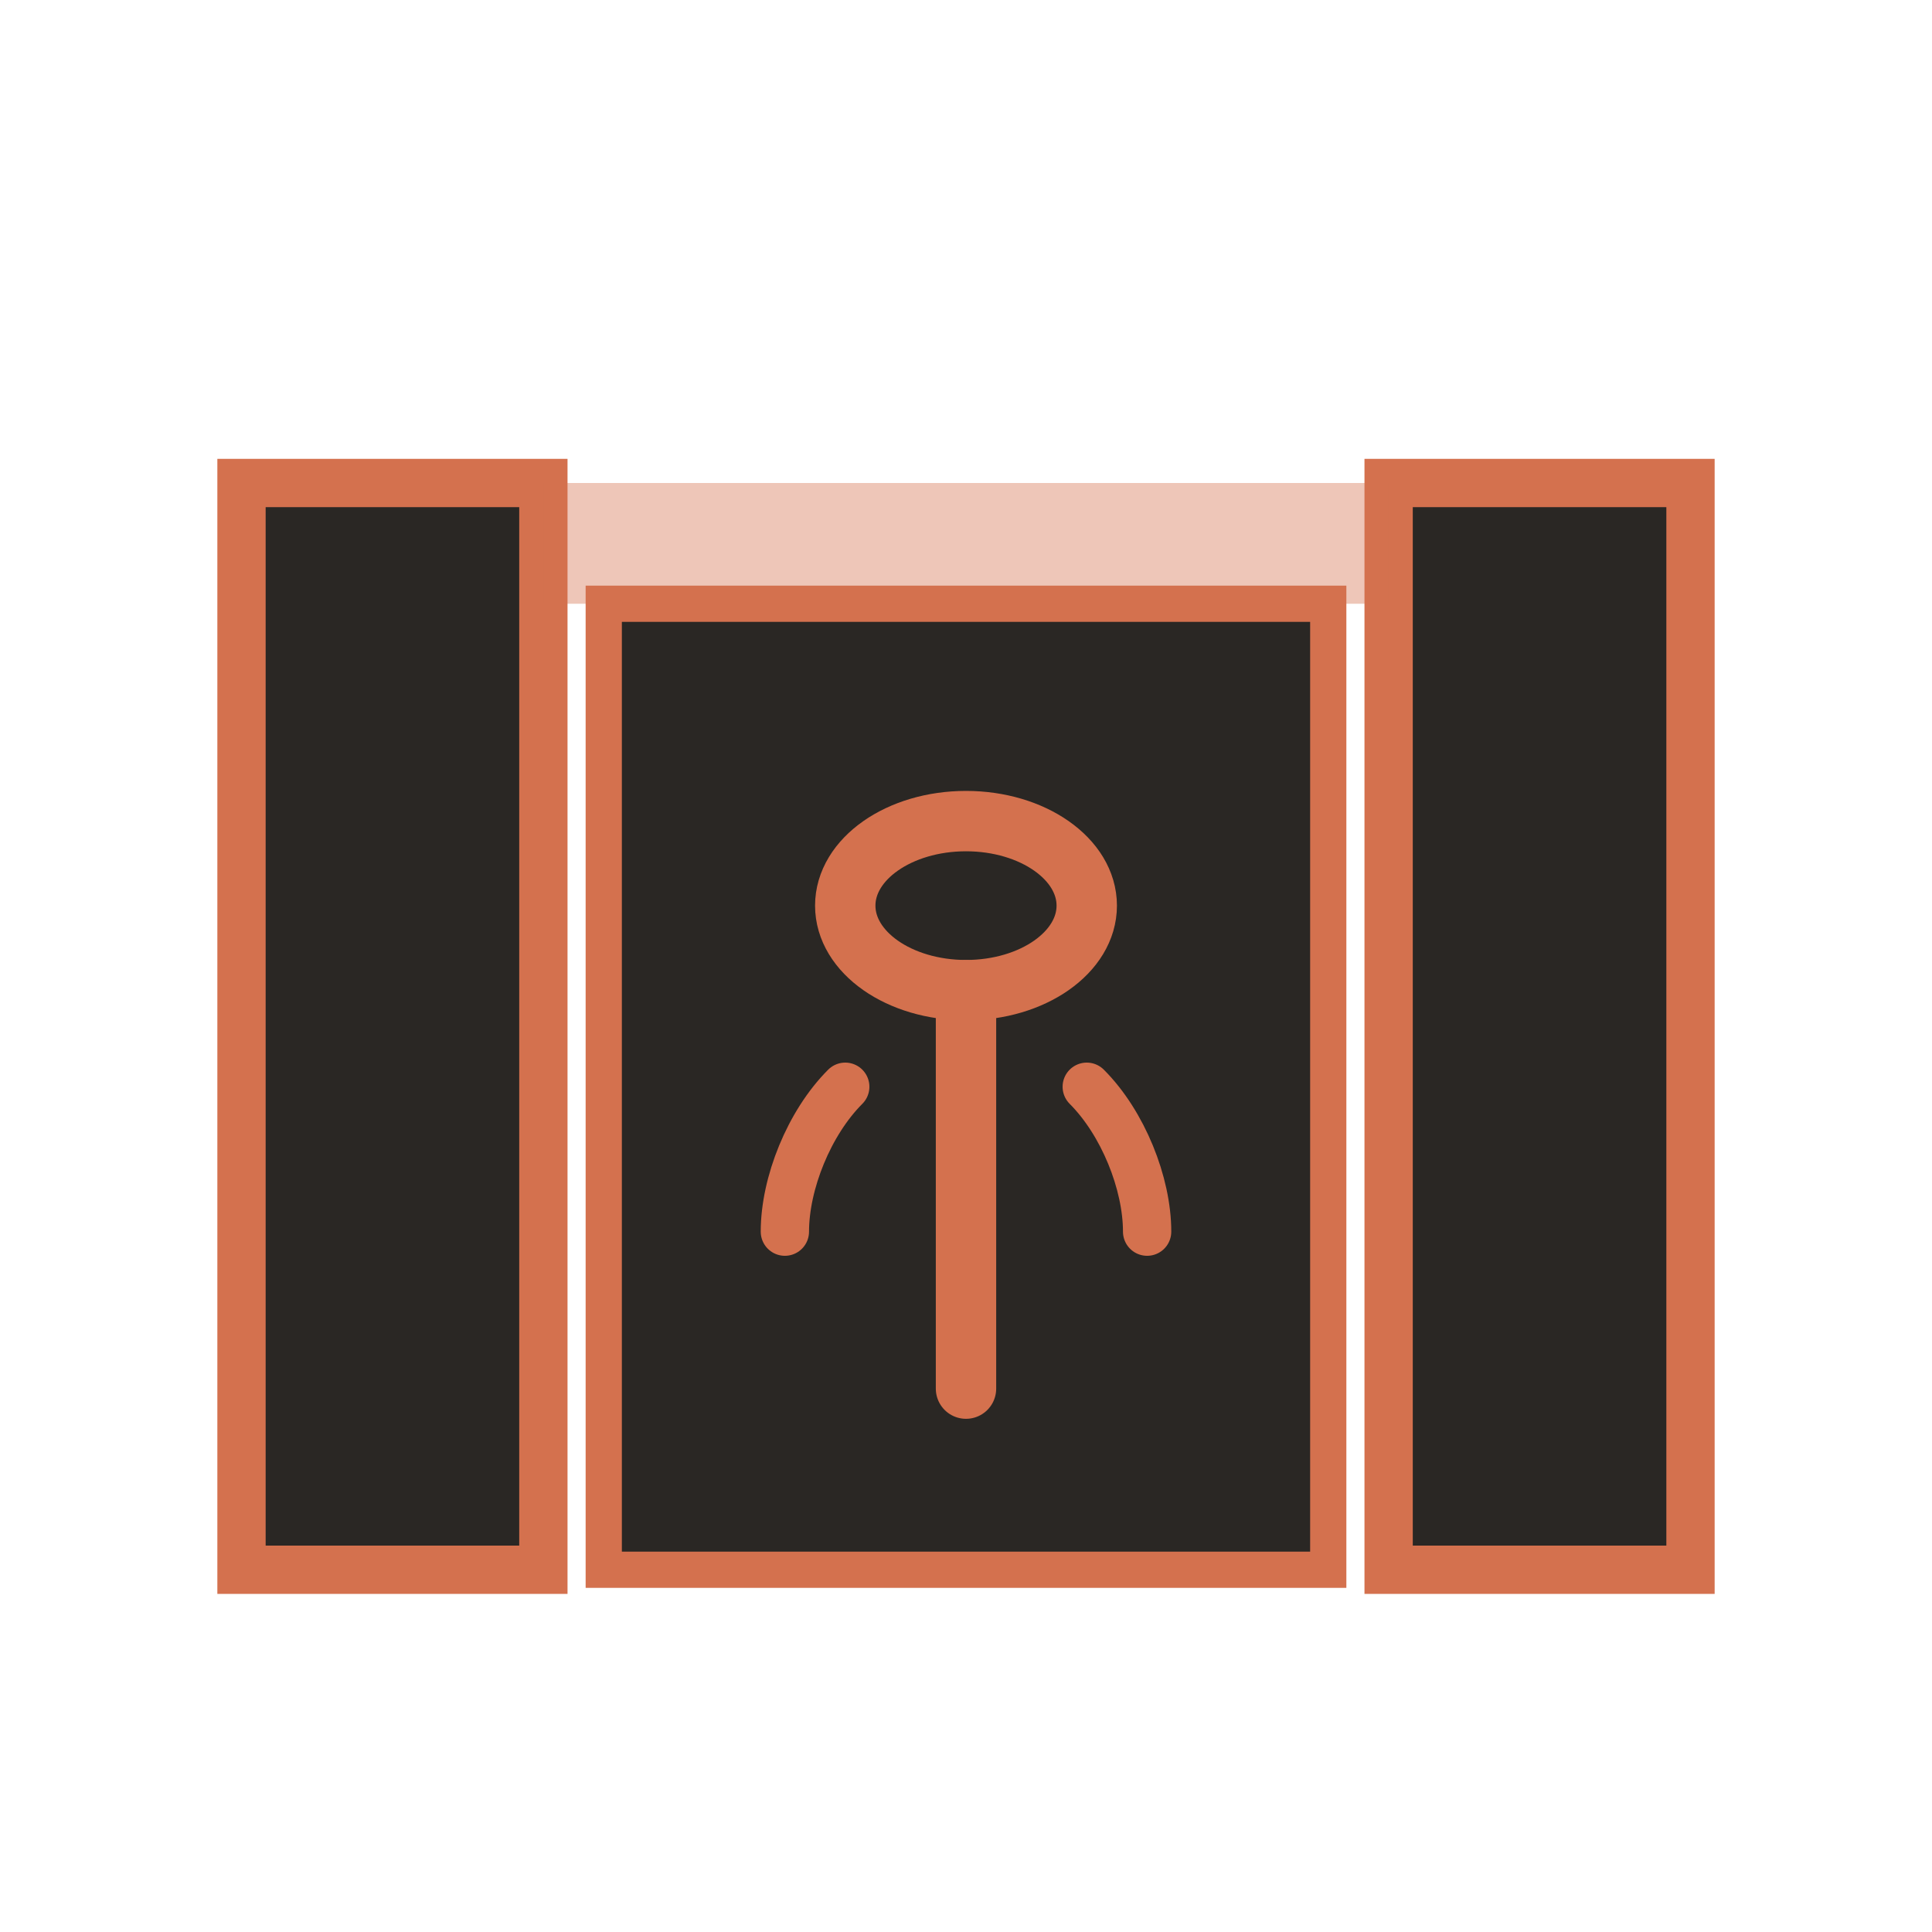
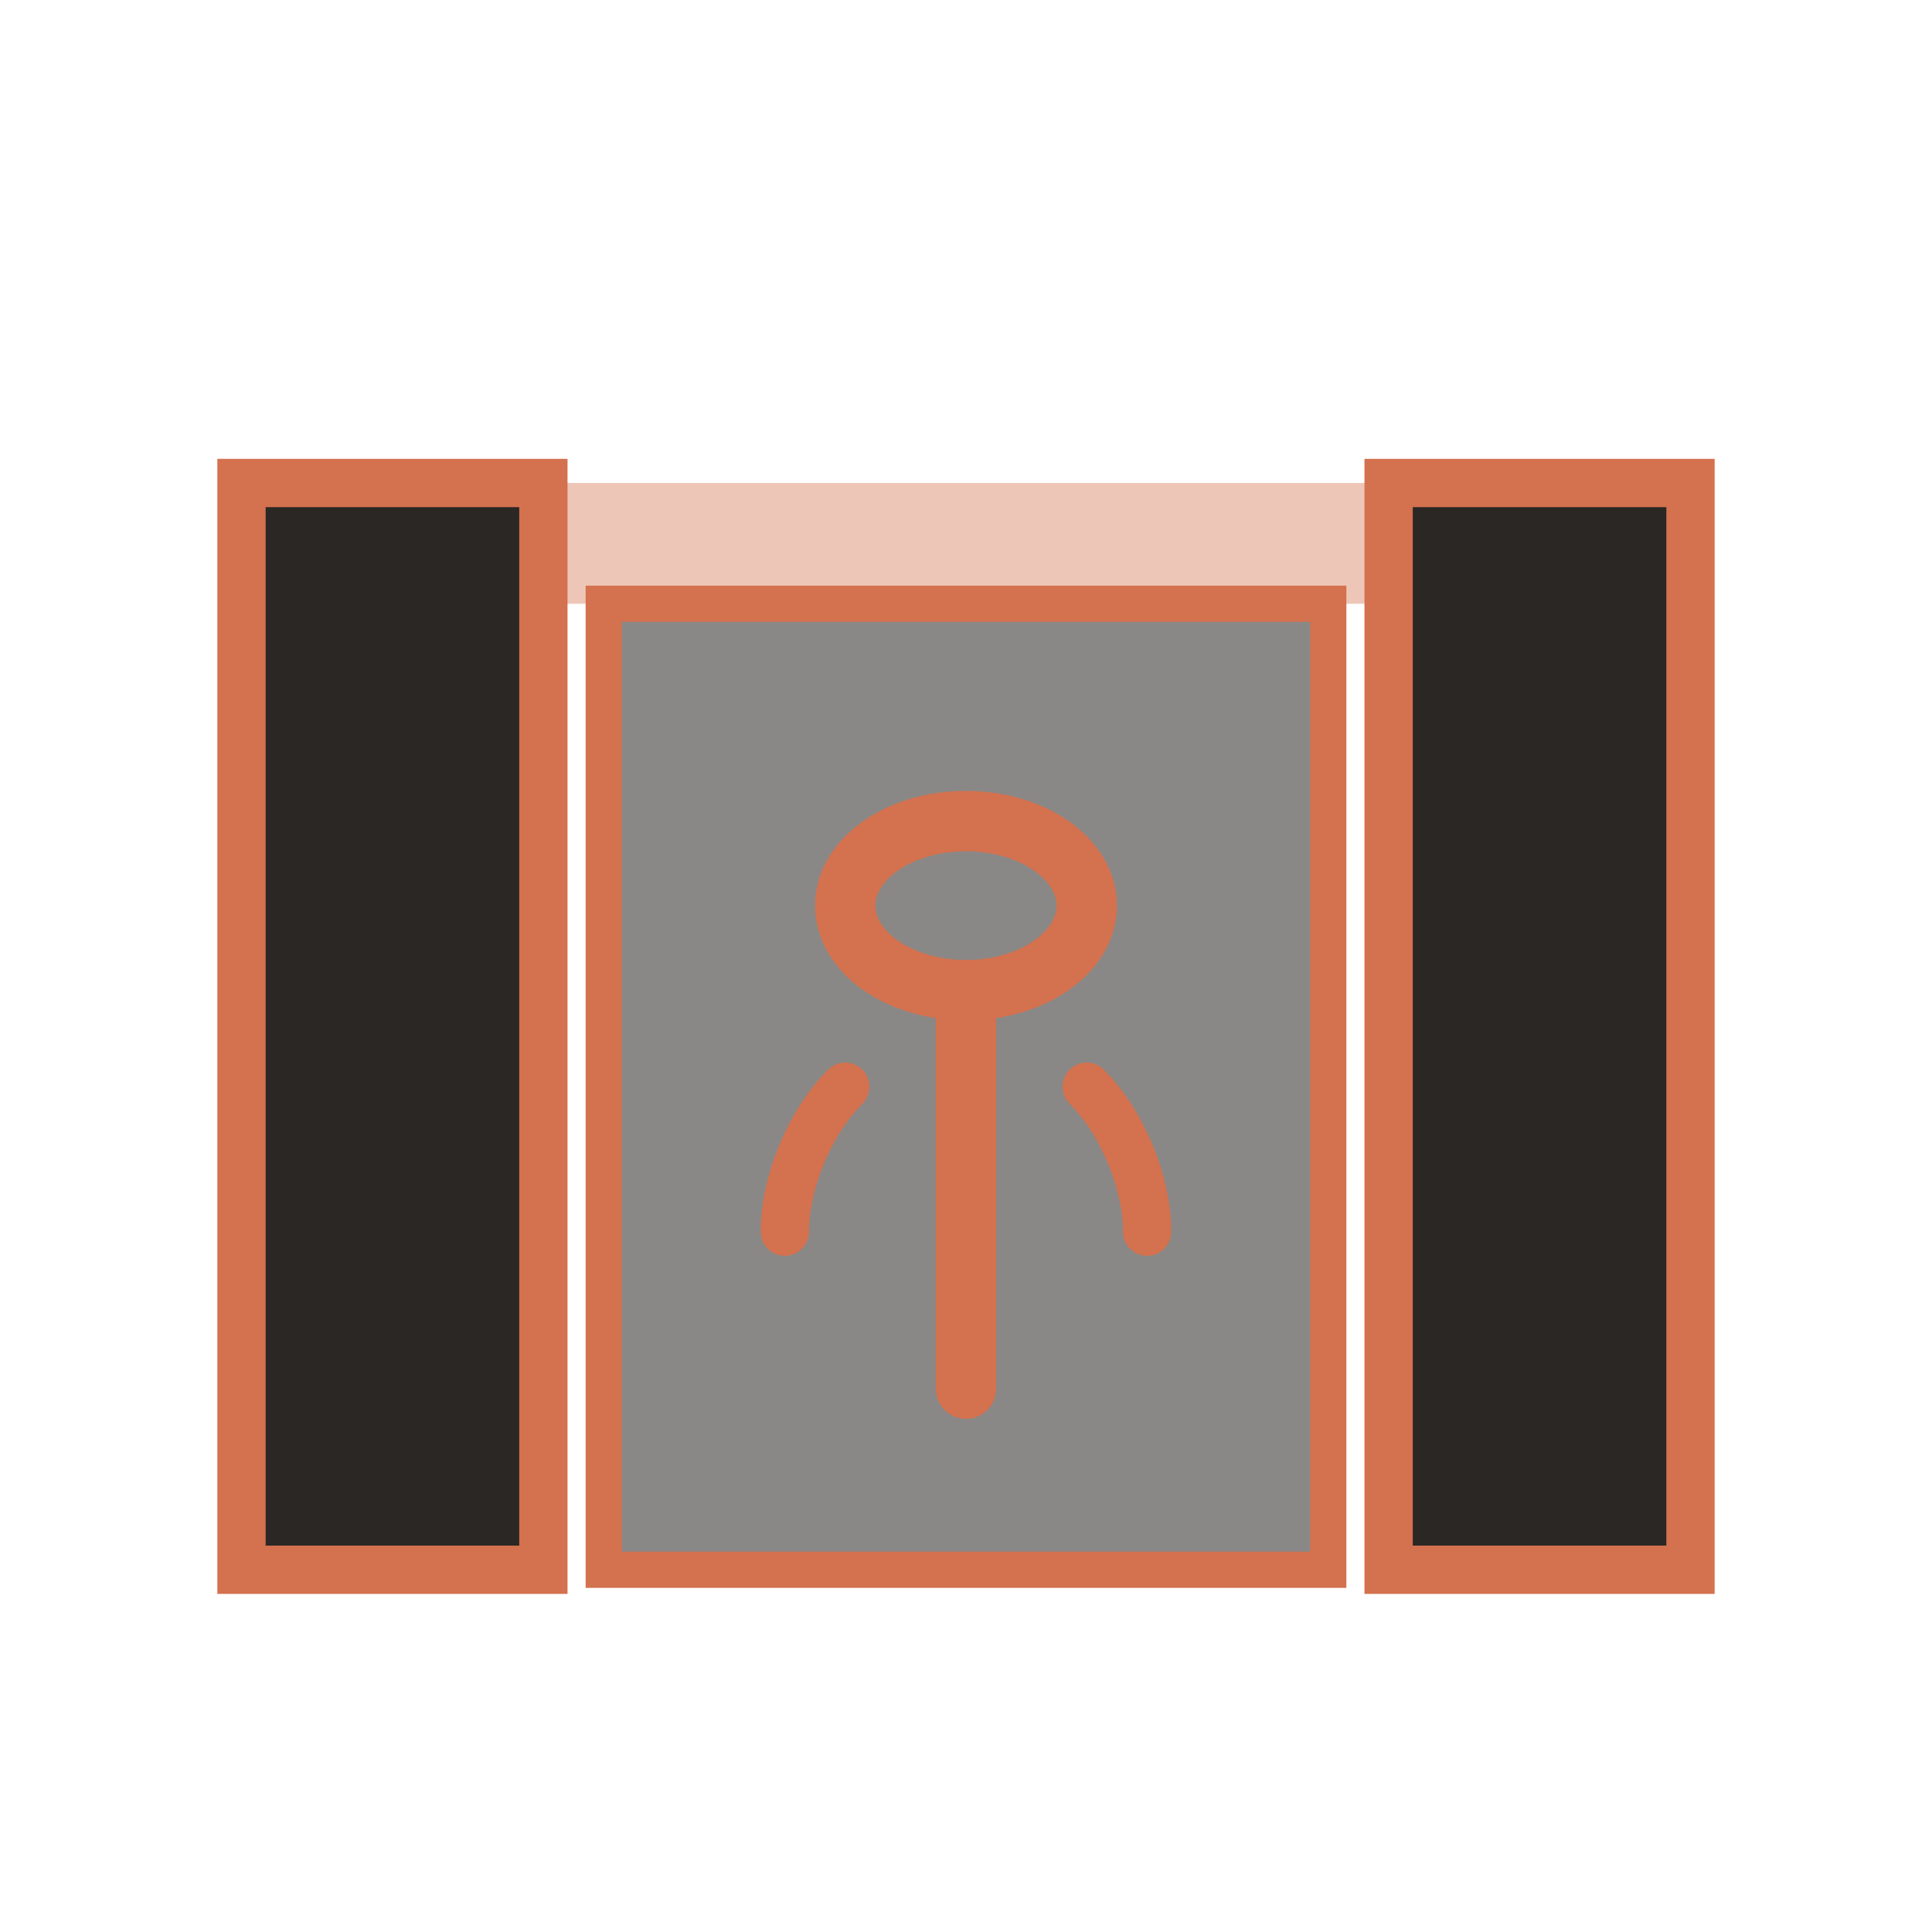
<svg xmlns="http://www.w3.org/2000/svg" viewBox="0 0 16 16">
  <rect x="2" y="4" width="2.5" height="9" fill="#2A2724" stroke="#D4714E" stroke-width="0.4" />
  <rect x="11.5" y="4" width="2.5" height="9" fill="#2A2724" stroke="#D4714E" stroke-width="0.4" />
  <rect x="4.5" y="4" width="7" height="1" fill="#D4714E" opacity="0.4" />
-   <rect x="5" y="5" width="6" height="8" fill="#2A2724" stroke="#D4714E" stroke-width="0.3" />
+   <rect x="5" y="5" width="6" height="8" fill="#2A2724" fill-opacity="0.55" stroke="#D4714E" stroke-width="0.3" />
  <ellipse cx="8" cy="7.5" rx="1" ry="0.7" fill="none" stroke="#D4714E" stroke-width="0.5" />
  <line x1="8" y1="8.2" x2="8" y2="11.5" stroke="#D4714E" stroke-width="0.5" stroke-linecap="round" />
  <path d="M7 9c-.3.3-.5.8-.5 1.2M9 9c.3.3.5.8.5 1.2" fill="none" stroke="#D4714E" stroke-width="0.4" stroke-linecap="round" />
</svg>
